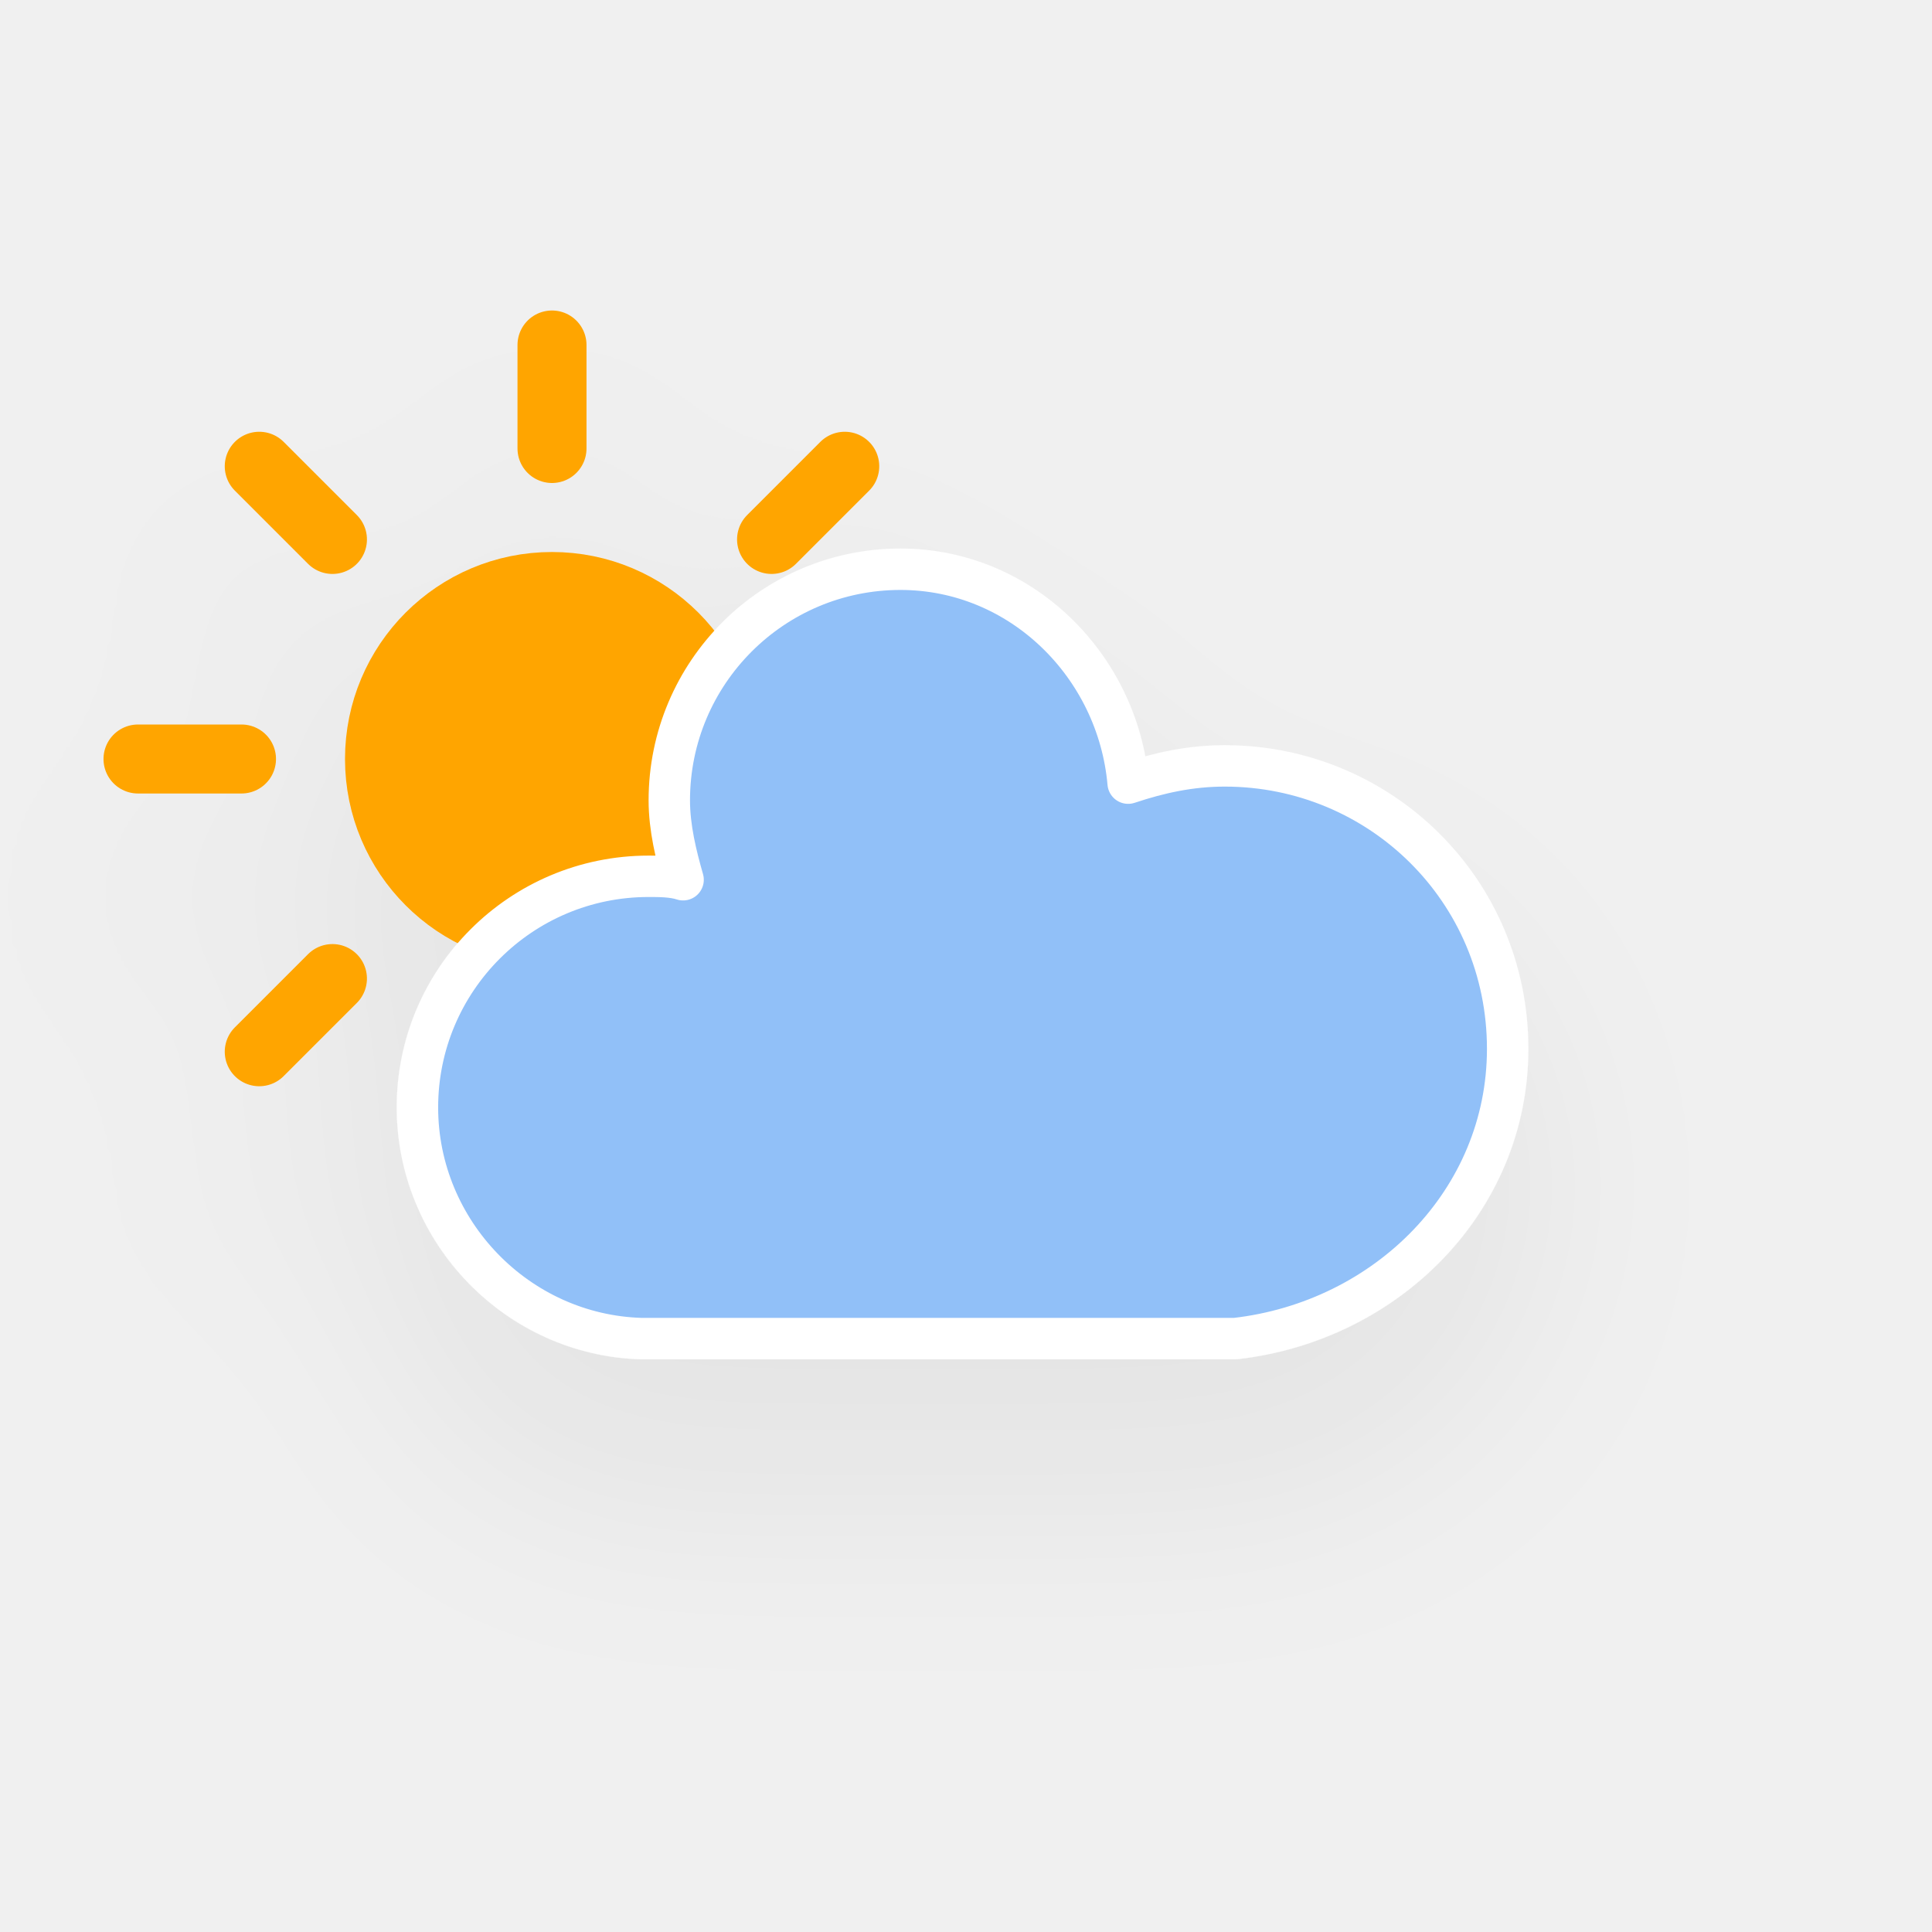
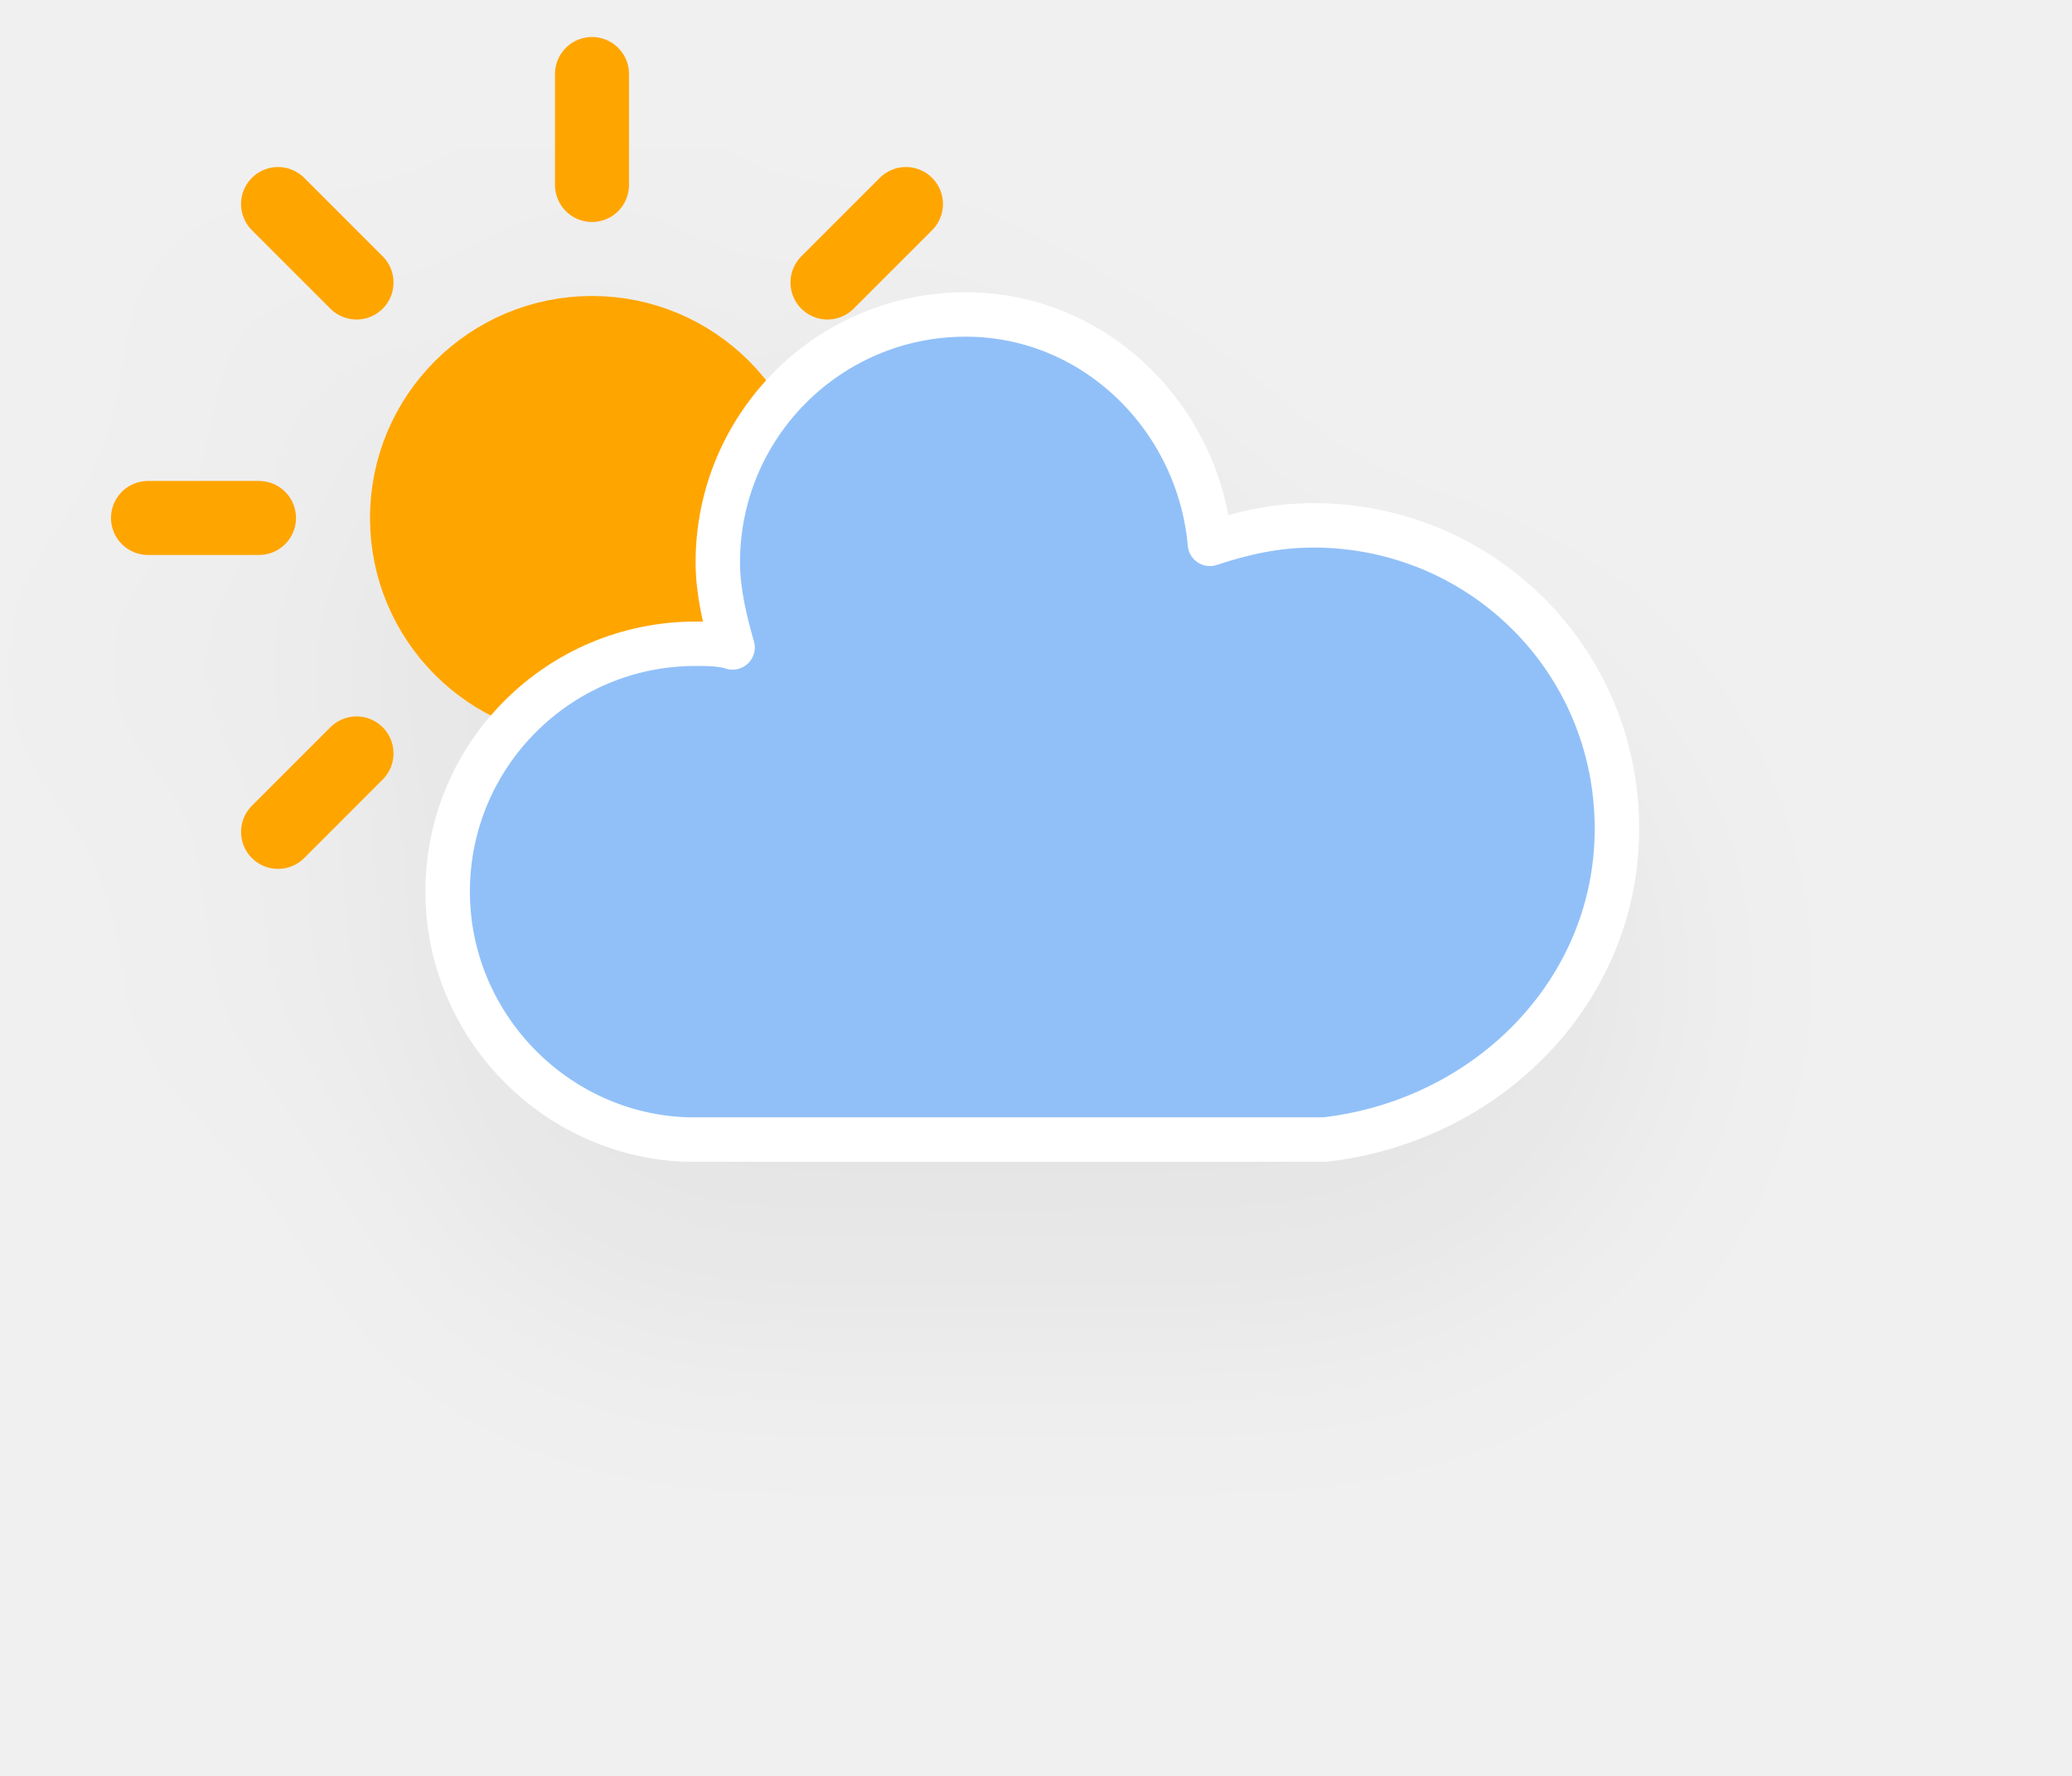
- <svg xmlns="http://www.w3.org/2000/svg" width="56" height="56" version="1.1">
+ <svg xmlns="http://www.w3.org/2000/svg" width="56" height="48" version="1.1">
  <defs>
    <filter id="blur" x="-.207" y="-.285" width="1.403" height="1.694">
      <feGaussianBlur in="SourceAlpha" stdDeviation="3" />
      <feOffset dx="0" dy="4" result="offsetblur" />
      <feComponentTransfer>
        <feFuncA slope="0.05" type="linear" />
      </feComponentTransfer>
      <feMerge>
        <feMergeNode />
        <feMergeNode in="SourceGraphic" />
      </feMerge>
    </filter>
    <style type="text/css">
/*
** CLOUDS
*/
@keyframes am-weather-cloud-2 {
  0% {
    -webkit-transform: translate(0px,0px);
       -moz-transform: translate(0px,0px);
        -ms-transform: translate(0px,0px);
            transform: translate(0px,0px);
  }

  50% {
    -webkit-transform: translate(2px,0px);
       -moz-transform: translate(2px,0px);
        -ms-transform: translate(2px,0px);
            transform: translate(2px,0px);
  }

  100% {
    -webkit-transform: translate(0px,0px);
       -moz-transform: translate(0px,0px);
        -ms-transform: translate(0px,0px);
            transform: translate(0px,0px);
  }
}

.am-weather-cloud-2 {
  -webkit-animation-name: am-weather-cloud-2;
     -moz-animation-name: am-weather-cloud-2;
          animation-name: am-weather-cloud-2;
  -webkit-animation-duration: 3s;
     -moz-animation-duration: 3s;
          animation-duration: 3s;
  -webkit-animation-timing-function: linear;
     -moz-animation-timing-function: linear;
          animation-timing-function: linear;
  -webkit-animation-iteration-count: infinite;
     -moz-animation-iteration-count: infinite;
          animation-iteration-count: infinite;
}

/*
** SUN
*/
@keyframes am-weather-sun {
  0% {
    -webkit-transform: rotate(0deg);
       -moz-transform: rotate(0deg);
        -ms-transform: rotate(0deg);
            transform: rotate(0deg);
  }

  100% {
    -webkit-transform: rotate(360deg);
       -moz-transform: rotate(360deg);
        -ms-transform: rotate(360deg);
            transform: rotate(360deg);
  }
}

.am-weather-sun {
  -webkit-animation-name: am-weather-sun;
     -moz-animation-name: am-weather-sun;
      -ms-animation-name: am-weather-sun;
          animation-name: am-weather-sun;
  -webkit-animation-duration: 9s;
     -moz-animation-duration: 9s;
      -ms-animation-duration: 9s;
          animation-duration: 9s;
  -webkit-animation-timing-function: linear;
     -moz-animation-timing-function: linear;
      -ms-animation-timing-function: linear;
          animation-timing-function: linear;
  -webkit-animation-iteration-count: infinite;
     -moz-animation-iteration-count: infinite;
      -ms-animation-iteration-count: infinite;
          animation-iteration-count: infinite;
}

@keyframes am-weather-sun-shiny {
  0% {
    stroke-dasharray: 3px 10px;
    stroke-dashoffset: 0px;
  }

  50% {
    stroke-dasharray: 0.1px 10px;
    stroke-dashoffset: -1px;
  }

  100% {
    stroke-dasharray: 3px 10px;
    stroke-dashoffset: 0px;
  }
}

.am-weather-sun-shiny line {
  -webkit-animation-name: am-weather-sun-shiny;
     -moz-animation-name: am-weather-sun-shiny;
      -ms-animation-name: am-weather-sun-shiny;
          animation-name: am-weather-sun-shiny;
  -webkit-animation-duration: 2s;
     -moz-animation-duration: 2s;
      -ms-animation-duration: 2s;
          animation-duration: 2s;
  -webkit-animation-timing-function: linear;
     -moz-animation-timing-function: linear;
      -ms-animation-timing-function: linear;
          animation-timing-function: linear;
  -webkit-animation-iteration-count: infinite;
     -moz-animation-iteration-count: infinite;
      -ms-animation-iteration-count: infinite;
          animation-iteration-count: infinite;
}
        </style>
  </defs>
-   <g filter="url(#blur)">
+   <g transform="translate(0 -8)" filter="url(#blur)">
    <g transform="translate(16,6)">
      <g transform="translate(0,16)">
        <g class="am-weather-sun" style="-moz-animation-duration:9s;-moz-animation-iteration-count:infinite;-moz-animation-name:am-weather-sun;-moz-animation-timing-function:linear;-ms-animation-duration:9s;-ms-animation-iteration-count:infinite;-ms-animation-name:am-weather-sun;-ms-animation-timing-function:linear;-webkit-animation-duration:9s;-webkit-animation-iteration-count:infinite;-webkit-animation-name:am-weather-sun;-webkit-animation-timing-function:linear">
          <line transform="translate(0,9)" y2="3" fill="none" stroke="#ffa500" stroke-linecap="round" stroke-width="2" />
          <g transform="rotate(45)">
            <line transform="translate(0,9)" y2="3" fill="none" stroke="#ffa500" stroke-linecap="round" stroke-width="2" />
          </g>
          <g transform="rotate(90)">
            <line transform="translate(0,9)" y2="3" fill="none" stroke="#ffa500" stroke-linecap="round" stroke-width="2" />
          </g>
          <g transform="rotate(135)">
            <line transform="translate(0,9)" y2="3" fill="none" stroke="#ffa500" stroke-linecap="round" stroke-width="2" />
          </g>
          <g transform="scale(-1)">
            <line transform="translate(0,9)" y2="3" fill="none" stroke="#ffa500" stroke-linecap="round" stroke-width="2" />
          </g>
          <g transform="rotate(225)">
            <line transform="translate(0,9)" y2="3" fill="none" stroke="#ffa500" stroke-linecap="round" stroke-width="2" />
          </g>
          <g transform="rotate(-90)">
            <line transform="translate(0,9)" y2="3" fill="none" stroke="#ffa500" stroke-linecap="round" stroke-width="2" />
          </g>
          <g transform="rotate(-45)">
            <line transform="translate(0,9)" y2="3" fill="none" stroke="#ffa500" stroke-linecap="round" stroke-width="2" />
          </g>
        </g>
        <circle r="5" fill="#ffa500" stroke="#ffa500" stroke-width="2" />
      </g>
      <g class="am-weather-cloud-2" style="-moz-animation-duration:3s;-moz-animation-iteration-count:infinite;-moz-animation-name:am-weather-cloud-2;-moz-animation-timing-function:linear;-webkit-animation-duration:3s;-webkit-animation-iteration-count:infinite;-webkit-animation-name:am-weather-cloud-2;-webkit-animation-timing-function:linear">
        <path transform="translate(-20,-11)" d="m47.7 35.4c0-4.6-3.7-8.2-8.2-8.2-1 0-1.9 0.2-2.8 0.5-0.3-3.4-3.1-6.2-6.6-6.2-3.7 0-6.7 3-6.7 6.7 0 0.8 0.2 1.6 0.4 2.3-0.3-0.1-0.7-0.1-1-0.1-3.7 0-6.7 3-6.7 6.7 0 3.6 2.9 6.6 6.5 6.7h17.2c4.4-0.5 7.9-4 7.9-8.4z" fill="#91c0f8" stroke="#fff" stroke-linejoin="round" stroke-width="1.2" />
      </g>
    </g>
  </g>
</svg>
